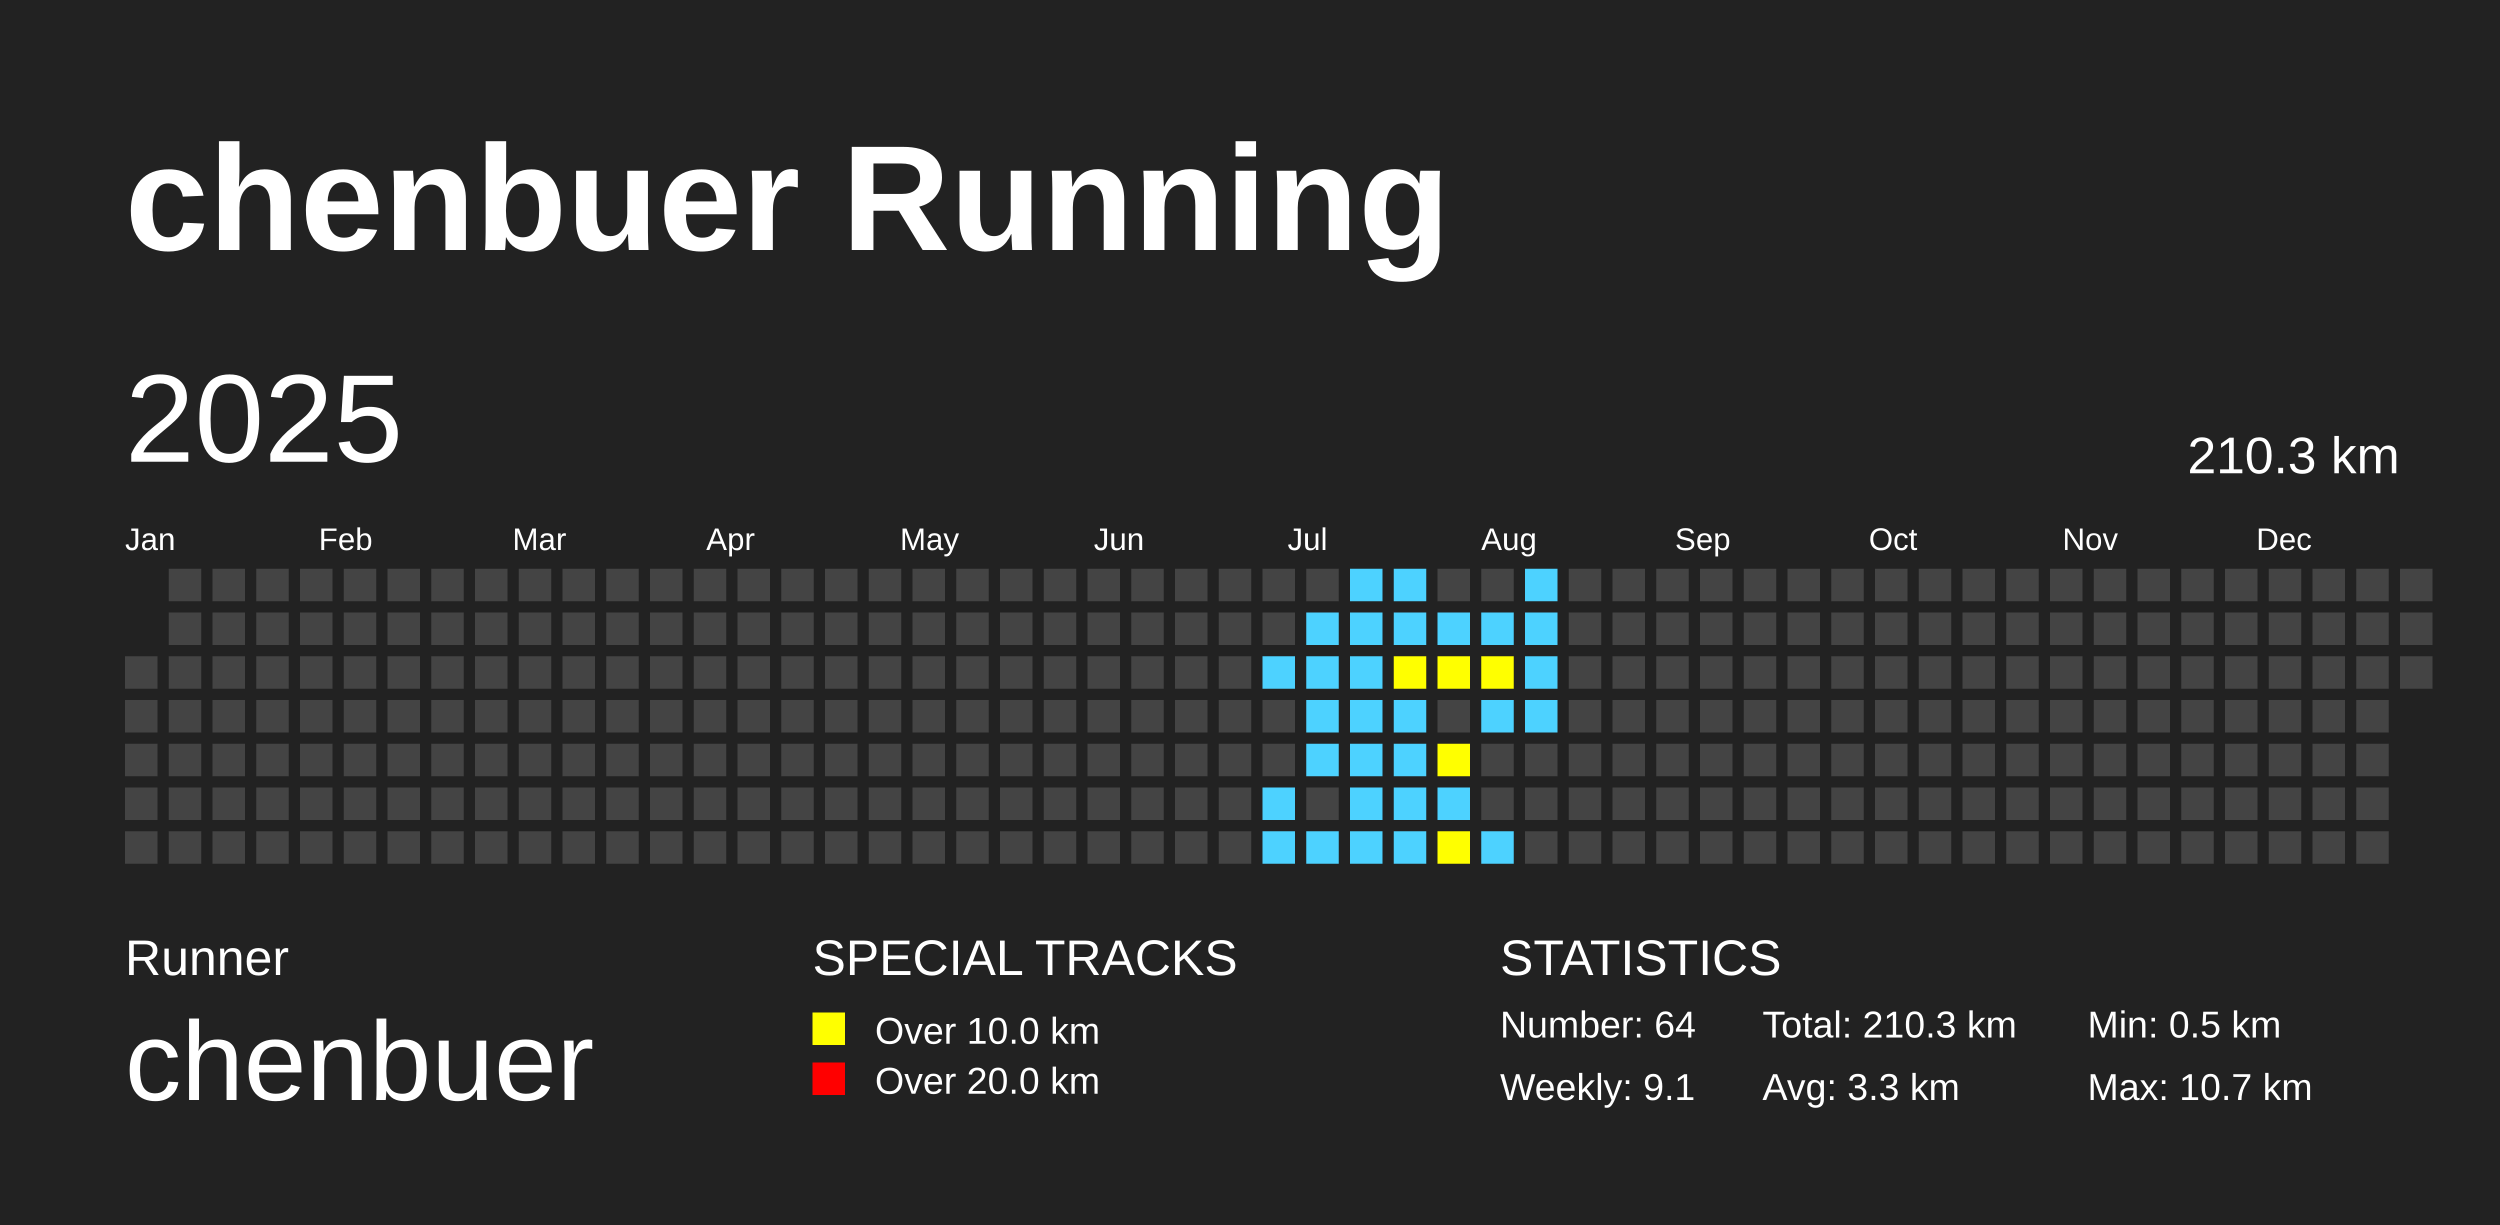
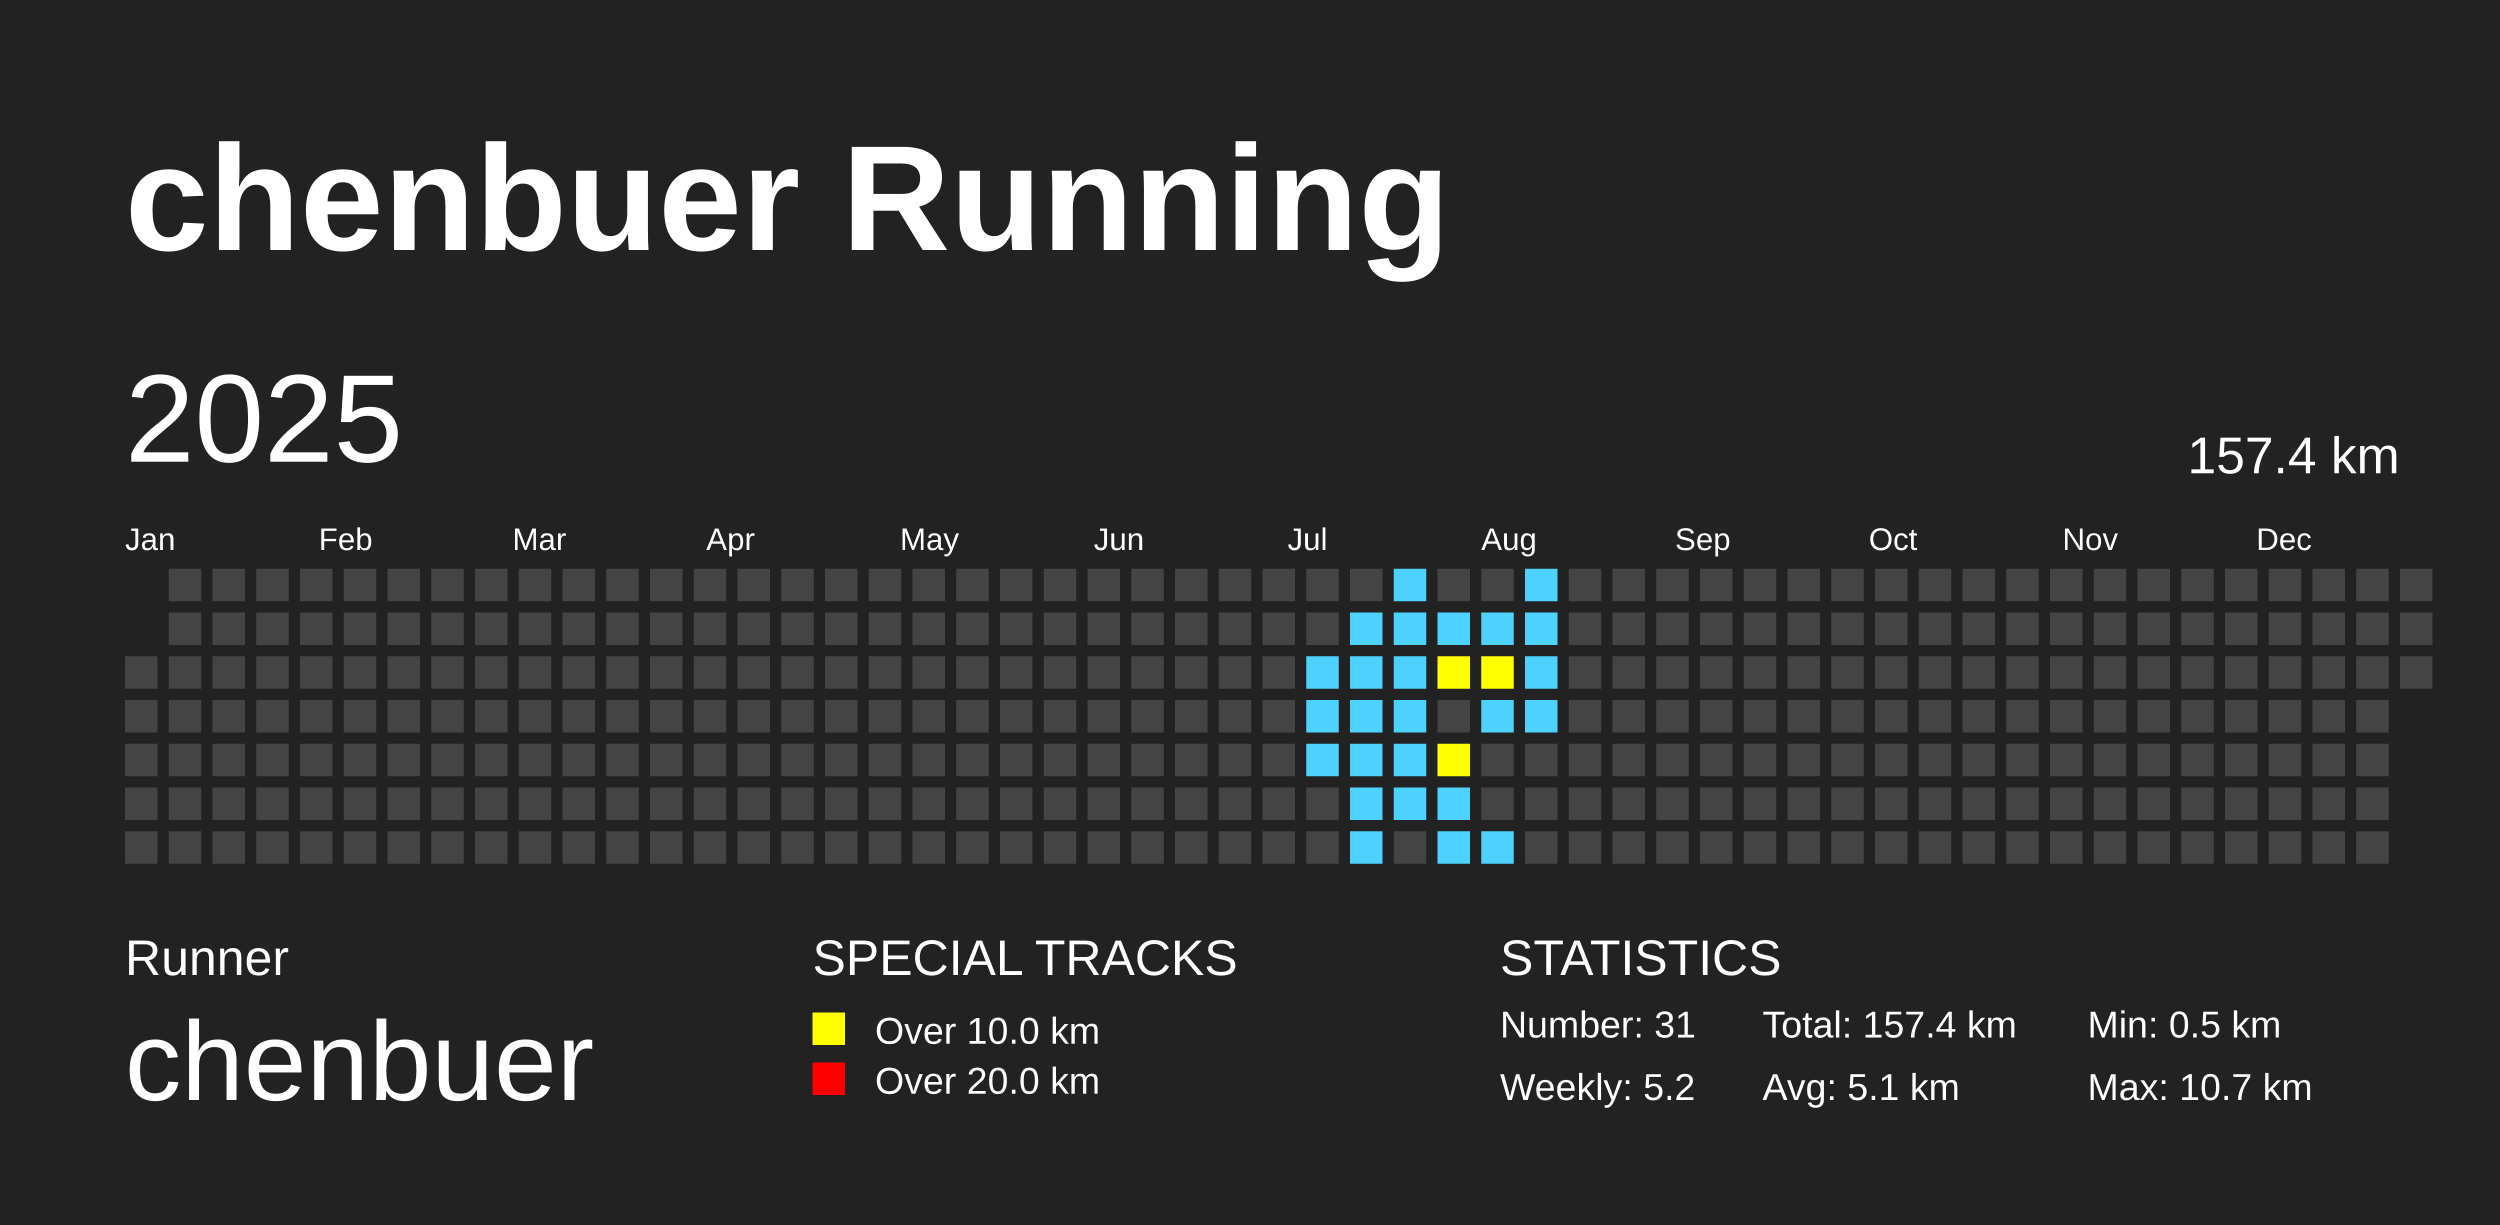
<svg xmlns="http://www.w3.org/2000/svg" baseProfile="full" height="98mm" version="1.1" viewBox="0,0,200,98" width="200mm">
  <defs />
  <rect fill="#222222" height="98" width="200" x="0" y="0" />
  <text fill="#FFFFFF" style="font-size:12px; font-family:Arial; font-weight:bold;" x="10" y="20">chenbuer Running</text>
  <text fill="#FFFFFF" style="font-size:4px; font-family:Arial" x="10" y="78">Runner</text>
  <text fill="#FFFFFF" style="font-size:9px; font-family:Arial" x="10" y="88">chenbuer</text>
  <text fill="#FFFFFF" style="font-size:4px; font-family:Arial" x="65" y="78">SPECIAL TRACKS</text>
  <rect fill="yellow" height="2.6" width="2.6" x="65" y="81" />
  <text fill="#FFFFFF" style="font-size:3px; font-family:Arial" x="70" y="83.5">Over 10.0 km</text>
  <rect fill="red" height="2.6" width="2.6" x="65" y="85" />
  <text fill="#FFFFFF" style="font-size:3px; font-family:Arial" x="70" y="87.5">Over 20.0 km</text>
  <text fill="#FFFFFF" style="font-size:4px; font-family:Arial" x="120" y="78">STATISTICS</text>
-   <text fill="#FFFFFF" style="font-size:3px; font-family:Arial" x="120" y="83">Number: 64</text>
-   <text fill="#FFFFFF" style="font-size:3px; font-family:Arial" x="120" y="88">Weekly: 9.1</text>
-   <text fill="#FFFFFF" style="font-size:3px; font-family:Arial" x="141" y="83">Total: 210.3 km</text>
-   <text fill="#FFFFFF" style="font-size:3px; font-family:Arial" x="141" y="88">Avg: 3.3 km</text>
+   <text fill="#FFFFFF" style="font-size:3px; font-family:Arial" x="120" y="83">Number: 31</text>
+   <text fill="#FFFFFF" style="font-size:3px; font-family:Arial" x="120" y="88">Weekly: 5.2</text>
+   <text fill="#FFFFFF" style="font-size:3px; font-family:Arial" x="141" y="83">Total: 157.4 km</text>
+   <text fill="#FFFFFF" style="font-size:3px; font-family:Arial" x="141" y="88">Avg: 5.1 km</text>
  <text fill="#FFFFFF" style="font-size:3px; font-family:Arial" x="167" y="83">Min: 0.5 km</text>
  <text fill="#FFFFFF" style="font-size:3px; font-family:Arial" x="167" y="88">Max: 10.7 km</text>
  <text dominant-baseline="hanging" fill="#FFFFFF" style="font-size:10.0px; font-family:Arial;" x="10" y="30">2025</text>
-   <text dominant-baseline="hanging" fill="#FFFFFF" style="font-size:4.125px; font-family:Arial;" x="175" y="35">210.3 km</text>
+   <text dominant-baseline="hanging" fill="#FFFFFF" style="font-size:4.125px; font-family:Arial;" x="175" y="35">157.4 km</text>
  <text fill="#FFFFFF" style="font-size:2.5px; font-family:Arial" x="10.0" y="44">Jan</text>
  <text fill="#FFFFFF" style="font-size:2.5px; font-family:Arial" x="25.5" y="44">Feb</text>
  <text fill="#FFFFFF" style="font-size:2.5px; font-family:Arial" x="41.0" y="44">Mar</text>
  <text fill="#FFFFFF" style="font-size:2.5px; font-family:Arial" x="56.5" y="44">Apr</text>
  <text fill="#FFFFFF" style="font-size:2.5px; font-family:Arial" x="72.0" y="44">May</text>
  <text fill="#FFFFFF" style="font-size:2.5px; font-family:Arial" x="87.5" y="44">Jun</text>
  <text fill="#FFFFFF" style="font-size:2.5px; font-family:Arial" x="103.0" y="44">Jul</text>
  <text fill="#FFFFFF" style="font-size:2.5px; font-family:Arial" x="118.5" y="44">Aug</text>
  <text fill="#FFFFFF" style="font-size:2.5px; font-family:Arial" x="134.0" y="44">Sep</text>
  <text fill="#FFFFFF" style="font-size:2.5px; font-family:Arial" x="149.5" y="44">Oct</text>
  <text fill="#FFFFFF" style="font-size:2.5px; font-family:Arial" x="165.0" y="44">Nov</text>
  <text fill="#FFFFFF" style="font-size:2.5px; font-family:Arial" x="180.5" y="44">Dec</text>
  <rect fill="#444444" height="2.6" width="2.6" x="10.0" y="52.5" />
  <rect fill="#444444" height="2.6" width="2.6" x="10.0" y="56.0" />
  <rect fill="#444444" height="2.6" width="2.6" x="10.0" y="59.5" />
  <rect fill="#444444" height="2.6" width="2.6" x="10.0" y="63.0" />
  <rect fill="#444444" height="2.6" width="2.6" x="10.0" y="66.5" />
  <rect fill="#444444" height="2.6" width="2.6" x="13.5" y="45.5" />
  <rect fill="#444444" height="2.6" width="2.6" x="13.5" y="49.0" />
  <rect fill="#444444" height="2.6" width="2.6" x="13.5" y="52.5" />
  <rect fill="#444444" height="2.6" width="2.6" x="13.5" y="56.0" />
  <rect fill="#444444" height="2.6" width="2.6" x="13.5" y="59.5" />
  <rect fill="#444444" height="2.6" width="2.6" x="13.5" y="63.0" />
  <rect fill="#444444" height="2.6" width="2.6" x="13.5" y="66.5" />
  <rect fill="#444444" height="2.6" width="2.6" x="17.0" y="45.5" />
  <rect fill="#444444" height="2.6" width="2.6" x="17.0" y="49.0" />
  <rect fill="#444444" height="2.6" width="2.6" x="17.0" y="52.5" />
  <rect fill="#444444" height="2.6" width="2.6" x="17.0" y="56.0" />
  <rect fill="#444444" height="2.6" width="2.6" x="17.0" y="59.5" />
  <rect fill="#444444" height="2.6" width="2.6" x="17.0" y="63.0" />
  <rect fill="#444444" height="2.6" width="2.6" x="17.0" y="66.5" />
  <rect fill="#444444" height="2.6" width="2.6" x="20.5" y="45.5" />
  <rect fill="#444444" height="2.6" width="2.6" x="20.5" y="49.0" />
  <rect fill="#444444" height="2.6" width="2.6" x="20.5" y="52.5" />
  <rect fill="#444444" height="2.6" width="2.6" x="20.5" y="56.0" />
  <rect fill="#444444" height="2.6" width="2.6" x="20.5" y="59.5" />
  <rect fill="#444444" height="2.6" width="2.6" x="20.5" y="63.0" />
  <rect fill="#444444" height="2.6" width="2.6" x="20.5" y="66.5" />
  <rect fill="#444444" height="2.6" width="2.6" x="24.0" y="45.5" />
  <rect fill="#444444" height="2.6" width="2.6" x="24.0" y="49.0" />
  <rect fill="#444444" height="2.6" width="2.6" x="24.0" y="52.5" />
  <rect fill="#444444" height="2.6" width="2.6" x="24.0" y="56.0" />
  <rect fill="#444444" height="2.6" width="2.6" x="24.0" y="59.5" />
  <rect fill="#444444" height="2.6" width="2.6" x="24.0" y="63.0" />
  <rect fill="#444444" height="2.6" width="2.6" x="24.0" y="66.5" />
  <rect fill="#444444" height="2.6" width="2.6" x="27.5" y="45.5" />
  <rect fill="#444444" height="2.6" width="2.6" x="27.5" y="49.0" />
  <rect fill="#444444" height="2.6" width="2.6" x="27.5" y="52.5" />
  <rect fill="#444444" height="2.6" width="2.6" x="27.5" y="56.0" />
  <rect fill="#444444" height="2.6" width="2.6" x="27.5" y="59.5" />
  <rect fill="#444444" height="2.6" width="2.6" x="27.5" y="63.0" />
  <rect fill="#444444" height="2.6" width="2.6" x="27.5" y="66.5" />
  <rect fill="#444444" height="2.6" width="2.6" x="31.0" y="45.5" />
  <rect fill="#444444" height="2.6" width="2.6" x="31.0" y="49.0" />
  <rect fill="#444444" height="2.6" width="2.6" x="31.0" y="52.5" />
  <rect fill="#444444" height="2.6" width="2.6" x="31.0" y="56.0" />
  <rect fill="#444444" height="2.6" width="2.6" x="31.0" y="59.5" />
  <rect fill="#444444" height="2.6" width="2.6" x="31.0" y="63.0" />
  <rect fill="#444444" height="2.6" width="2.6" x="31.0" y="66.5" />
  <rect fill="#444444" height="2.6" width="2.6" x="34.5" y="45.5" />
  <rect fill="#444444" height="2.6" width="2.6" x="34.5" y="49.0" />
  <rect fill="#444444" height="2.6" width="2.6" x="34.5" y="52.5" />
  <rect fill="#444444" height="2.6" width="2.6" x="34.5" y="56.0" />
  <rect fill="#444444" height="2.6" width="2.6" x="34.5" y="59.5" />
  <rect fill="#444444" height="2.6" width="2.6" x="34.5" y="63.0" />
  <rect fill="#444444" height="2.6" width="2.6" x="34.5" y="66.5" />
  <rect fill="#444444" height="2.6" width="2.6" x="38.0" y="45.5" />
  <rect fill="#444444" height="2.6" width="2.6" x="38.0" y="49.0" />
  <rect fill="#444444" height="2.6" width="2.6" x="38.0" y="52.5" />
  <rect fill="#444444" height="2.6" width="2.6" x="38.0" y="56.0" />
  <rect fill="#444444" height="2.6" width="2.6" x="38.0" y="59.5" />
  <rect fill="#444444" height="2.6" width="2.6" x="38.0" y="63.0" />
  <rect fill="#444444" height="2.6" width="2.6" x="38.0" y="66.5" />
  <rect fill="#444444" height="2.6" width="2.6" x="41.5" y="45.5" />
  <rect fill="#444444" height="2.6" width="2.6" x="41.5" y="49.0" />
  <rect fill="#444444" height="2.6" width="2.6" x="41.5" y="52.5" />
  <rect fill="#444444" height="2.6" width="2.6" x="41.5" y="56.0" />
  <rect fill="#444444" height="2.6" width="2.6" x="41.5" y="59.5" />
  <rect fill="#444444" height="2.6" width="2.6" x="41.5" y="63.0" />
  <rect fill="#444444" height="2.6" width="2.6" x="41.5" y="66.5" />
  <rect fill="#444444" height="2.6" width="2.6" x="45.0" y="45.5" />
  <rect fill="#444444" height="2.6" width="2.6" x="45.0" y="49.0" />
  <rect fill="#444444" height="2.6" width="2.6" x="45.0" y="52.5" />
  <rect fill="#444444" height="2.6" width="2.6" x="45.0" y="56.0" />
  <rect fill="#444444" height="2.6" width="2.6" x="45.0" y="59.5" />
  <rect fill="#444444" height="2.6" width="2.6" x="45.0" y="63.0" />
  <rect fill="#444444" height="2.6" width="2.6" x="45.0" y="66.5" />
  <rect fill="#444444" height="2.6" width="2.6" x="48.5" y="45.5" />
  <rect fill="#444444" height="2.6" width="2.6" x="48.5" y="49.0" />
  <rect fill="#444444" height="2.6" width="2.6" x="48.5" y="52.5" />
  <rect fill="#444444" height="2.6" width="2.6" x="48.5" y="56.0" />
  <rect fill="#444444" height="2.6" width="2.6" x="48.5" y="59.5" />
  <rect fill="#444444" height="2.6" width="2.6" x="48.5" y="63.0" />
  <rect fill="#444444" height="2.6" width="2.6" x="48.5" y="66.5" />
  <rect fill="#444444" height="2.6" width="2.6" x="52.0" y="45.5" />
  <rect fill="#444444" height="2.6" width="2.6" x="52.0" y="49.0" />
  <rect fill="#444444" height="2.6" width="2.6" x="52.0" y="52.5" />
  <rect fill="#444444" height="2.6" width="2.6" x="52.0" y="56.0" />
  <rect fill="#444444" height="2.6" width="2.6" x="52.0" y="59.5" />
  <rect fill="#444444" height="2.6" width="2.6" x="52.0" y="63.0" />
  <rect fill="#444444" height="2.6" width="2.6" x="52.0" y="66.5" />
  <rect fill="#444444" height="2.6" width="2.6" x="55.5" y="45.5" />
  <rect fill="#444444" height="2.6" width="2.6" x="55.5" y="49.0" />
  <rect fill="#444444" height="2.6" width="2.6" x="55.5" y="52.5" />
  <rect fill="#444444" height="2.6" width="2.6" x="55.5" y="56.0" />
  <rect fill="#444444" height="2.6" width="2.6" x="55.5" y="59.5" />
  <rect fill="#444444" height="2.6" width="2.6" x="55.5" y="63.0" />
  <rect fill="#444444" height="2.6" width="2.6" x="55.5" y="66.5" />
  <rect fill="#444444" height="2.6" width="2.6" x="59.0" y="45.5" />
  <rect fill="#444444" height="2.6" width="2.6" x="59.0" y="49.0" />
  <rect fill="#444444" height="2.6" width="2.6" x="59.0" y="52.5" />
  <rect fill="#444444" height="2.6" width="2.6" x="59.0" y="56.0" />
  <rect fill="#444444" height="2.6" width="2.6" x="59.0" y="59.5" />
  <rect fill="#444444" height="2.6" width="2.6" x="59.0" y="63.0" />
  <rect fill="#444444" height="2.6" width="2.6" x="59.0" y="66.5" />
  <rect fill="#444444" height="2.6" width="2.6" x="62.5" y="45.5" />
  <rect fill="#444444" height="2.6" width="2.6" x="62.5" y="49.0" />
  <rect fill="#444444" height="2.6" width="2.6" x="62.5" y="52.5" />
  <rect fill="#444444" height="2.6" width="2.6" x="62.5" y="56.0" />
  <rect fill="#444444" height="2.6" width="2.6" x="62.5" y="59.5" />
  <rect fill="#444444" height="2.6" width="2.6" x="62.5" y="63.0" />
  <rect fill="#444444" height="2.6" width="2.6" x="62.5" y="66.5" />
  <rect fill="#444444" height="2.6" width="2.6" x="66.0" y="45.5" />
  <rect fill="#444444" height="2.6" width="2.6" x="66.0" y="49.0" />
  <rect fill="#444444" height="2.6" width="2.6" x="66.0" y="52.5" />
  <rect fill="#444444" height="2.6" width="2.6" x="66.0" y="56.0" />
  <rect fill="#444444" height="2.6" width="2.6" x="66.0" y="59.5" />
  <rect fill="#444444" height="2.6" width="2.6" x="66.0" y="63.0" />
  <rect fill="#444444" height="2.6" width="2.6" x="66.0" y="66.5" />
  <rect fill="#444444" height="2.6" width="2.6" x="69.5" y="45.5" />
  <rect fill="#444444" height="2.6" width="2.6" x="69.5" y="49.0" />
  <rect fill="#444444" height="2.6" width="2.6" x="69.5" y="52.5" />
  <rect fill="#444444" height="2.6" width="2.6" x="69.5" y="56.0" />
  <rect fill="#444444" height="2.6" width="2.6" x="69.5" y="59.5" />
  <rect fill="#444444" height="2.6" width="2.6" x="69.5" y="63.0" />
  <rect fill="#444444" height="2.6" width="2.6" x="69.5" y="66.5" />
  <rect fill="#444444" height="2.6" width="2.6" x="73.0" y="45.5" />
  <rect fill="#444444" height="2.6" width="2.6" x="73.0" y="49.0" />
  <rect fill="#444444" height="2.6" width="2.6" x="73.0" y="52.5" />
  <rect fill="#444444" height="2.6" width="2.6" x="73.0" y="56.0" />
  <rect fill="#444444" height="2.6" width="2.6" x="73.0" y="59.5" />
  <rect fill="#444444" height="2.6" width="2.6" x="73.0" y="63.0" />
  <rect fill="#444444" height="2.6" width="2.6" x="73.0" y="66.5" />
  <rect fill="#444444" height="2.6" width="2.6" x="76.5" y="45.5" />
  <rect fill="#444444" height="2.6" width="2.6" x="76.5" y="49.0" />
  <rect fill="#444444" height="2.6" width="2.6" x="76.5" y="52.5" />
  <rect fill="#444444" height="2.6" width="2.6" x="76.5" y="56.0" />
  <rect fill="#444444" height="2.6" width="2.6" x="76.5" y="59.5" />
  <rect fill="#444444" height="2.6" width="2.6" x="76.5" y="63.0" />
  <rect fill="#444444" height="2.6" width="2.6" x="76.5" y="66.5" />
  <rect fill="#444444" height="2.6" width="2.6" x="80.0" y="45.5" />
  <rect fill="#444444" height="2.6" width="2.6" x="80.0" y="49.0" />
  <rect fill="#444444" height="2.6" width="2.6" x="80.0" y="52.5" />
  <rect fill="#444444" height="2.6" width="2.6" x="80.0" y="56.0" />
  <rect fill="#444444" height="2.6" width="2.6" x="80.0" y="59.5" />
  <rect fill="#444444" height="2.6" width="2.6" x="80.0" y="63.0" />
  <rect fill="#444444" height="2.6" width="2.6" x="80.0" y="66.5" />
  <rect fill="#444444" height="2.6" width="2.6" x="83.5" y="45.5" />
  <rect fill="#444444" height="2.6" width="2.6" x="83.5" y="49.0" />
  <rect fill="#444444" height="2.6" width="2.6" x="83.5" y="52.5" />
  <rect fill="#444444" height="2.6" width="2.6" x="83.5" y="56.0" />
  <rect fill="#444444" height="2.6" width="2.6" x="83.5" y="59.5" />
  <rect fill="#444444" height="2.6" width="2.6" x="83.5" y="63.0" />
  <rect fill="#444444" height="2.6" width="2.6" x="83.5" y="66.5" />
  <rect fill="#444444" height="2.6" width="2.6" x="87.0" y="45.5" />
  <rect fill="#444444" height="2.6" width="2.6" x="87.0" y="49.0" />
  <rect fill="#444444" height="2.6" width="2.6" x="87.0" y="52.5" />
  <rect fill="#444444" height="2.6" width="2.6" x="87.0" y="56.0" />
  <rect fill="#444444" height="2.6" width="2.6" x="87.0" y="59.5" />
  <rect fill="#444444" height="2.6" width="2.6" x="87.0" y="63.0" />
  <rect fill="#444444" height="2.6" width="2.6" x="87.0" y="66.5" />
  <rect fill="#444444" height="2.6" width="2.6" x="90.5" y="45.5" />
  <rect fill="#444444" height="2.6" width="2.6" x="90.5" y="49.0" />
  <rect fill="#444444" height="2.6" width="2.6" x="90.5" y="52.5" />
  <rect fill="#444444" height="2.6" width="2.6" x="90.5" y="56.0" />
  <rect fill="#444444" height="2.6" width="2.6" x="90.5" y="59.5" />
  <rect fill="#444444" height="2.6" width="2.6" x="90.5" y="63.0" />
  <rect fill="#444444" height="2.6" width="2.6" x="90.5" y="66.5" />
  <rect fill="#444444" height="2.6" width="2.6" x="94.0" y="45.5" />
  <rect fill="#444444" height="2.6" width="2.6" x="94.0" y="49.0" />
  <rect fill="#444444" height="2.6" width="2.6" x="94.0" y="52.5" />
  <rect fill="#444444" height="2.6" width="2.6" x="94.0" y="56.0" />
  <rect fill="#444444" height="2.6" width="2.6" x="94.0" y="59.5" />
  <rect fill="#444444" height="2.6" width="2.6" x="94.0" y="63.0" />
  <rect fill="#444444" height="2.6" width="2.6" x="94.0" y="66.5" />
  <rect fill="#444444" height="2.6" width="2.6" x="97.5" y="45.5" />
  <rect fill="#444444" height="2.6" width="2.6" x="97.5" y="49.0" />
  <rect fill="#444444" height="2.6" width="2.6" x="97.5" y="52.5" />
  <rect fill="#444444" height="2.6" width="2.6" x="97.5" y="56.0" />
  <rect fill="#444444" height="2.6" width="2.6" x="97.5" y="59.5" />
  <rect fill="#444444" height="2.6" width="2.6" x="97.5" y="63.0" />
  <rect fill="#444444" height="2.6" width="2.6" x="97.5" y="66.5" />
  <rect fill="#444444" height="2.6" width="2.6" x="101.0" y="45.5" />
  <rect fill="#444444" height="2.6" width="2.6" x="101.0" y="49.0" />
-   <rect fill="#4DD2FF" height="2.6" width="2.6" x="101.0" y="52.5" />
+   <rect fill="#444444" height="2.6" width="2.6" x="101.0" y="52.5" />
  <rect fill="#444444" height="2.6" width="2.6" x="101.0" y="56.0" />
  <rect fill="#444444" height="2.6" width="2.6" x="101.0" y="59.5" />
-   <rect fill="#4DD2FF" height="2.6" width="2.6" x="101.0" y="63.0" />
-   <rect fill="#4DD2FF" height="2.6" width="2.6" x="101.0" y="66.5" />
+   <rect fill="#444444" height="2.6" width="2.6" x="101.0" y="63.0" />
+   <rect fill="#444444" height="2.6" width="2.6" x="101.0" y="66.5" />
  <rect fill="#444444" height="2.6" width="2.6" x="104.5" y="45.5" />
-   <rect fill="#4DD2FF" height="2.6" width="2.6" x="104.5" y="49.0" />
+   <rect fill="#444444" height="2.6" width="2.6" x="104.5" y="49.0" />
  <rect fill="#4DD2FF" height="2.6" width="2.6" x="104.5" y="52.5" />
  <rect fill="#4DD2FF" height="2.6" width="2.6" x="104.5" y="56.0" />
  <rect fill="#4DD2FF" height="2.6" width="2.6" x="104.5" y="59.5" />
  <rect fill="#444444" height="2.6" width="2.6" x="104.5" y="63.0" />
-   <rect fill="#4DD2FF" height="2.6" width="2.6" x="104.5" y="66.5" />
-   <rect fill="#4DD2FF" height="2.6" width="2.6" x="108.0" y="45.5" />
+   <rect fill="#444444" height="2.6" width="2.6" x="104.5" y="66.5" />
+   <rect fill="#444444" height="2.6" width="2.6" x="108.0" y="45.5" />
  <rect fill="#4DD2FF" height="2.6" width="2.6" x="108.0" y="49.0" />
  <rect fill="#4DD2FF" height="2.6" width="2.6" x="108.0" y="52.5" />
  <rect fill="#4DD2FF" height="2.6" width="2.6" x="108.0" y="56.0" />
  <rect fill="#4DD2FF" height="2.6" width="2.6" x="108.0" y="59.5" />
  <rect fill="#4DD2FF" height="2.6" width="2.6" x="108.0" y="63.0" />
  <rect fill="#4DD2FF" height="2.6" width="2.6" x="108.0" y="66.5" />
  <rect fill="#4DD2FF" height="2.6" width="2.6" x="111.5" y="45.5" />
  <rect fill="#4DD2FF" height="2.6" width="2.6" x="111.5" y="49.0" />
-   <rect fill="yellow" height="2.6" width="2.6" x="111.5" y="52.5" />
+   <rect fill="#4DD2FF" height="2.6" width="2.6" x="111.5" y="52.5" />
  <rect fill="#4DD2FF" height="2.6" width="2.6" x="111.5" y="56.0" />
  <rect fill="#4DD2FF" height="2.6" width="2.6" x="111.5" y="59.5" />
  <rect fill="#4DD2FF" height="2.6" width="2.6" x="111.5" y="63.0" />
-   <rect fill="#4DD2FF" height="2.6" width="2.6" x="111.5" y="66.5" />
+   <rect fill="#444444" height="2.6" width="2.6" x="111.5" y="66.5" />
  <rect fill="#444444" height="2.6" width="2.6" x="115.0" y="45.5" />
  <rect fill="#4DD2FF" height="2.6" width="2.6" x="115.0" y="49.0" />
  <rect fill="yellow" height="2.6" width="2.6" x="115.0" y="52.5" />
  <rect fill="#444444" height="2.6" width="2.6" x="115.0" y="56.0" />
  <rect fill="yellow" height="2.6" width="2.6" x="115.0" y="59.5" />
  <rect fill="#4DD2FF" height="2.6" width="2.6" x="115.0" y="63.0" />
-   <rect fill="yellow" height="2.6" width="2.6" x="115.0" y="66.5" />
+   <rect fill="#4DD2FF" height="2.6" width="2.6" x="115.0" y="66.5" />
  <rect fill="#444444" height="2.6" width="2.6" x="118.5" y="45.5" />
  <rect fill="#4DD2FF" height="2.6" width="2.6" x="118.5" y="49.0" />
  <rect fill="yellow" height="2.6" width="2.6" x="118.5" y="52.5" />
  <rect fill="#4DD2FF" height="2.6" width="2.6" x="118.5" y="56.0" />
  <rect fill="#444444" height="2.6" width="2.6" x="118.5" y="59.5" />
  <rect fill="#444444" height="2.6" width="2.6" x="118.5" y="63.0" />
  <rect fill="#4DD2FF" height="2.6" width="2.6" x="118.5" y="66.5" />
  <rect fill="#4DD2FF" height="2.6" width="2.6" x="122.0" y="45.5" />
  <rect fill="#4DD2FF" height="2.6" width="2.6" x="122.0" y="49.0" />
  <rect fill="#4DD2FF" height="2.6" width="2.6" x="122.0" y="52.5" />
  <rect fill="#4DD2FF" height="2.6" width="2.6" x="122.0" y="56.0" />
  <rect fill="#444444" height="2.6" width="2.6" x="122.0" y="59.5" />
  <rect fill="#444444" height="2.6" width="2.6" x="122.0" y="63.0" />
  <rect fill="#444444" height="2.6" width="2.6" x="122.0" y="66.5" />
  <rect fill="#444444" height="2.6" width="2.6" x="125.5" y="45.5" />
  <rect fill="#444444" height="2.6" width="2.6" x="125.5" y="49.0" />
  <rect fill="#444444" height="2.6" width="2.6" x="125.5" y="52.5" />
  <rect fill="#444444" height="2.6" width="2.6" x="125.5" y="56.0" />
  <rect fill="#444444" height="2.6" width="2.6" x="125.5" y="59.5" />
  <rect fill="#444444" height="2.6" width="2.6" x="125.5" y="63.0" />
  <rect fill="#444444" height="2.6" width="2.6" x="125.5" y="66.5" />
  <rect fill="#444444" height="2.6" width="2.6" x="129.0" y="45.5" />
  <rect fill="#444444" height="2.6" width="2.6" x="129.0" y="49.0" />
  <rect fill="#444444" height="2.6" width="2.6" x="129.0" y="52.5" />
  <rect fill="#444444" height="2.6" width="2.6" x="129.0" y="56.0" />
  <rect fill="#444444" height="2.6" width="2.6" x="129.0" y="59.5" />
  <rect fill="#444444" height="2.6" width="2.6" x="129.0" y="63.0" />
  <rect fill="#444444" height="2.6" width="2.6" x="129.0" y="66.5" />
  <rect fill="#444444" height="2.6" width="2.6" x="132.5" y="45.5" />
  <rect fill="#444444" height="2.6" width="2.6" x="132.5" y="49.0" />
  <rect fill="#444444" height="2.6" width="2.6" x="132.5" y="52.5" />
  <rect fill="#444444" height="2.6" width="2.6" x="132.5" y="56.0" />
  <rect fill="#444444" height="2.6" width="2.6" x="132.5" y="59.5" />
  <rect fill="#444444" height="2.6" width="2.6" x="132.5" y="63.0" />
  <rect fill="#444444" height="2.6" width="2.6" x="132.5" y="66.5" />
  <rect fill="#444444" height="2.6" width="2.6" x="136.0" y="45.5" />
  <rect fill="#444444" height="2.6" width="2.6" x="136.0" y="49.0" />
  <rect fill="#444444" height="2.6" width="2.6" x="136.0" y="52.5" />
  <rect fill="#444444" height="2.6" width="2.6" x="136.0" y="56.0" />
  <rect fill="#444444" height="2.6" width="2.6" x="136.0" y="59.5" />
  <rect fill="#444444" height="2.6" width="2.6" x="136.0" y="63.0" />
  <rect fill="#444444" height="2.6" width="2.6" x="136.0" y="66.5" />
  <rect fill="#444444" height="2.6" width="2.6" x="139.5" y="45.5" />
  <rect fill="#444444" height="2.6" width="2.6" x="139.5" y="49.0" />
  <rect fill="#444444" height="2.6" width="2.6" x="139.5" y="52.5" />
  <rect fill="#444444" height="2.6" width="2.6" x="139.5" y="56.0" />
  <rect fill="#444444" height="2.6" width="2.6" x="139.5" y="59.5" />
  <rect fill="#444444" height="2.6" width="2.6" x="139.5" y="63.0" />
  <rect fill="#444444" height="2.6" width="2.6" x="139.5" y="66.5" />
  <rect fill="#444444" height="2.6" width="2.6" x="143.0" y="45.5" />
  <rect fill="#444444" height="2.6" width="2.6" x="143.0" y="49.0" />
  <rect fill="#444444" height="2.6" width="2.6" x="143.0" y="52.5" />
  <rect fill="#444444" height="2.6" width="2.6" x="143.0" y="56.0" />
  <rect fill="#444444" height="2.6" width="2.6" x="143.0" y="59.5" />
  <rect fill="#444444" height="2.6" width="2.6" x="143.0" y="63.0" />
  <rect fill="#444444" height="2.6" width="2.6" x="143.0" y="66.5" />
  <rect fill="#444444" height="2.6" width="2.6" x="146.5" y="45.5" />
  <rect fill="#444444" height="2.6" width="2.6" x="146.5" y="49.0" />
  <rect fill="#444444" height="2.6" width="2.6" x="146.5" y="52.5" />
  <rect fill="#444444" height="2.6" width="2.6" x="146.5" y="56.0" />
  <rect fill="#444444" height="2.6" width="2.6" x="146.5" y="59.5" />
  <rect fill="#444444" height="2.6" width="2.6" x="146.5" y="63.0" />
  <rect fill="#444444" height="2.6" width="2.6" x="146.5" y="66.5" />
  <rect fill="#444444" height="2.6" width="2.6" x="150.0" y="45.5" />
  <rect fill="#444444" height="2.6" width="2.6" x="150.0" y="49.0" />
  <rect fill="#444444" height="2.6" width="2.6" x="150.0" y="52.5" />
  <rect fill="#444444" height="2.6" width="2.6" x="150.0" y="56.0" />
  <rect fill="#444444" height="2.6" width="2.6" x="150.0" y="59.5" />
  <rect fill="#444444" height="2.6" width="2.6" x="150.0" y="63.0" />
  <rect fill="#444444" height="2.6" width="2.6" x="150.0" y="66.5" />
  <rect fill="#444444" height="2.6" width="2.6" x="153.5" y="45.5" />
  <rect fill="#444444" height="2.6" width="2.6" x="153.5" y="49.0" />
  <rect fill="#444444" height="2.6" width="2.6" x="153.5" y="52.5" />
  <rect fill="#444444" height="2.6" width="2.6" x="153.5" y="56.0" />
  <rect fill="#444444" height="2.6" width="2.6" x="153.5" y="59.5" />
  <rect fill="#444444" height="2.6" width="2.6" x="153.5" y="63.0" />
  <rect fill="#444444" height="2.6" width="2.6" x="153.5" y="66.5" />
  <rect fill="#444444" height="2.6" width="2.6" x="157.0" y="45.5" />
  <rect fill="#444444" height="2.6" width="2.6" x="157.0" y="49.0" />
  <rect fill="#444444" height="2.6" width="2.6" x="157.0" y="52.5" />
  <rect fill="#444444" height="2.6" width="2.6" x="157.0" y="56.0" />
  <rect fill="#444444" height="2.6" width="2.6" x="157.0" y="59.5" />
  <rect fill="#444444" height="2.6" width="2.6" x="157.0" y="63.0" />
  <rect fill="#444444" height="2.6" width="2.6" x="157.0" y="66.5" />
  <rect fill="#444444" height="2.6" width="2.6" x="160.5" y="45.5" />
  <rect fill="#444444" height="2.6" width="2.6" x="160.5" y="49.0" />
  <rect fill="#444444" height="2.6" width="2.6" x="160.5" y="52.5" />
  <rect fill="#444444" height="2.6" width="2.6" x="160.5" y="56.0" />
  <rect fill="#444444" height="2.6" width="2.6" x="160.5" y="59.5" />
  <rect fill="#444444" height="2.6" width="2.6" x="160.5" y="63.0" />
  <rect fill="#444444" height="2.6" width="2.6" x="160.5" y="66.5" />
  <rect fill="#444444" height="2.6" width="2.6" x="164.0" y="45.5" />
  <rect fill="#444444" height="2.6" width="2.6" x="164.0" y="49.0" />
  <rect fill="#444444" height="2.6" width="2.6" x="164.0" y="52.5" />
  <rect fill="#444444" height="2.6" width="2.6" x="164.0" y="56.0" />
  <rect fill="#444444" height="2.6" width="2.6" x="164.0" y="59.5" />
  <rect fill="#444444" height="2.6" width="2.6" x="164.0" y="63.0" />
  <rect fill="#444444" height="2.6" width="2.6" x="164.0" y="66.5" />
  <rect fill="#444444" height="2.6" width="2.6" x="167.5" y="45.5" />
  <rect fill="#444444" height="2.6" width="2.6" x="167.5" y="49.0" />
  <rect fill="#444444" height="2.6" width="2.6" x="167.5" y="52.5" />
  <rect fill="#444444" height="2.6" width="2.6" x="167.5" y="56.0" />
  <rect fill="#444444" height="2.6" width="2.6" x="167.5" y="59.5" />
  <rect fill="#444444" height="2.6" width="2.6" x="167.5" y="63.0" />
  <rect fill="#444444" height="2.6" width="2.6" x="167.5" y="66.5" />
  <rect fill="#444444" height="2.6" width="2.6" x="171.0" y="45.5" />
  <rect fill="#444444" height="2.6" width="2.6" x="171.0" y="49.0" />
  <rect fill="#444444" height="2.6" width="2.6" x="171.0" y="52.5" />
  <rect fill="#444444" height="2.6" width="2.6" x="171.0" y="56.0" />
  <rect fill="#444444" height="2.6" width="2.6" x="171.0" y="59.5" />
  <rect fill="#444444" height="2.6" width="2.6" x="171.0" y="63.0" />
  <rect fill="#444444" height="2.6" width="2.6" x="171.0" y="66.5" />
  <rect fill="#444444" height="2.6" width="2.6" x="174.5" y="45.5" />
  <rect fill="#444444" height="2.6" width="2.6" x="174.5" y="49.0" />
  <rect fill="#444444" height="2.6" width="2.6" x="174.5" y="52.5" />
  <rect fill="#444444" height="2.6" width="2.6" x="174.5" y="56.0" />
  <rect fill="#444444" height="2.6" width="2.6" x="174.5" y="59.5" />
  <rect fill="#444444" height="2.6" width="2.6" x="174.5" y="63.0" />
  <rect fill="#444444" height="2.6" width="2.6" x="174.5" y="66.5" />
  <rect fill="#444444" height="2.6" width="2.6" x="178.0" y="45.5" />
  <rect fill="#444444" height="2.6" width="2.6" x="178.0" y="49.0" />
  <rect fill="#444444" height="2.6" width="2.6" x="178.0" y="52.5" />
  <rect fill="#444444" height="2.6" width="2.6" x="178.0" y="56.0" />
  <rect fill="#444444" height="2.6" width="2.6" x="178.0" y="59.5" />
  <rect fill="#444444" height="2.6" width="2.6" x="178.0" y="63.0" />
  <rect fill="#444444" height="2.6" width="2.6" x="178.0" y="66.5" />
  <rect fill="#444444" height="2.6" width="2.6" x="181.5" y="45.5" />
  <rect fill="#444444" height="2.6" width="2.6" x="181.5" y="49.0" />
  <rect fill="#444444" height="2.6" width="2.6" x="181.5" y="52.5" />
  <rect fill="#444444" height="2.6" width="2.6" x="181.5" y="56.0" />
  <rect fill="#444444" height="2.6" width="2.6" x="181.5" y="59.5" />
  <rect fill="#444444" height="2.6" width="2.6" x="181.5" y="63.0" />
  <rect fill="#444444" height="2.6" width="2.6" x="181.5" y="66.5" />
  <rect fill="#444444" height="2.6" width="2.6" x="185.0" y="45.5" />
  <rect fill="#444444" height="2.6" width="2.6" x="185.0" y="49.0" />
  <rect fill="#444444" height="2.6" width="2.6" x="185.0" y="52.5" />
  <rect fill="#444444" height="2.6" width="2.6" x="185.0" y="56.0" />
  <rect fill="#444444" height="2.6" width="2.6" x="185.0" y="59.5" />
  <rect fill="#444444" height="2.6" width="2.6" x="185.0" y="63.0" />
  <rect fill="#444444" height="2.6" width="2.6" x="185.0" y="66.5" />
  <rect fill="#444444" height="2.6" width="2.6" x="188.5" y="45.5" />
  <rect fill="#444444" height="2.6" width="2.6" x="188.5" y="49.0" />
  <rect fill="#444444" height="2.6" width="2.6" x="188.5" y="52.5" />
  <rect fill="#444444" height="2.6" width="2.6" x="188.5" y="56.0" />
  <rect fill="#444444" height="2.6" width="2.6" x="188.5" y="59.5" />
  <rect fill="#444444" height="2.6" width="2.6" x="188.5" y="63.0" />
  <rect fill="#444444" height="2.6" width="2.6" x="188.5" y="66.5" />
  <rect fill="#444444" height="2.6" width="2.6" x="192.0" y="45.5" />
  <rect fill="#444444" height="2.6" width="2.6" x="192.0" y="49.0" />
  <rect fill="#444444" height="2.6" width="2.6" x="192.0" y="52.5" />
</svg>
